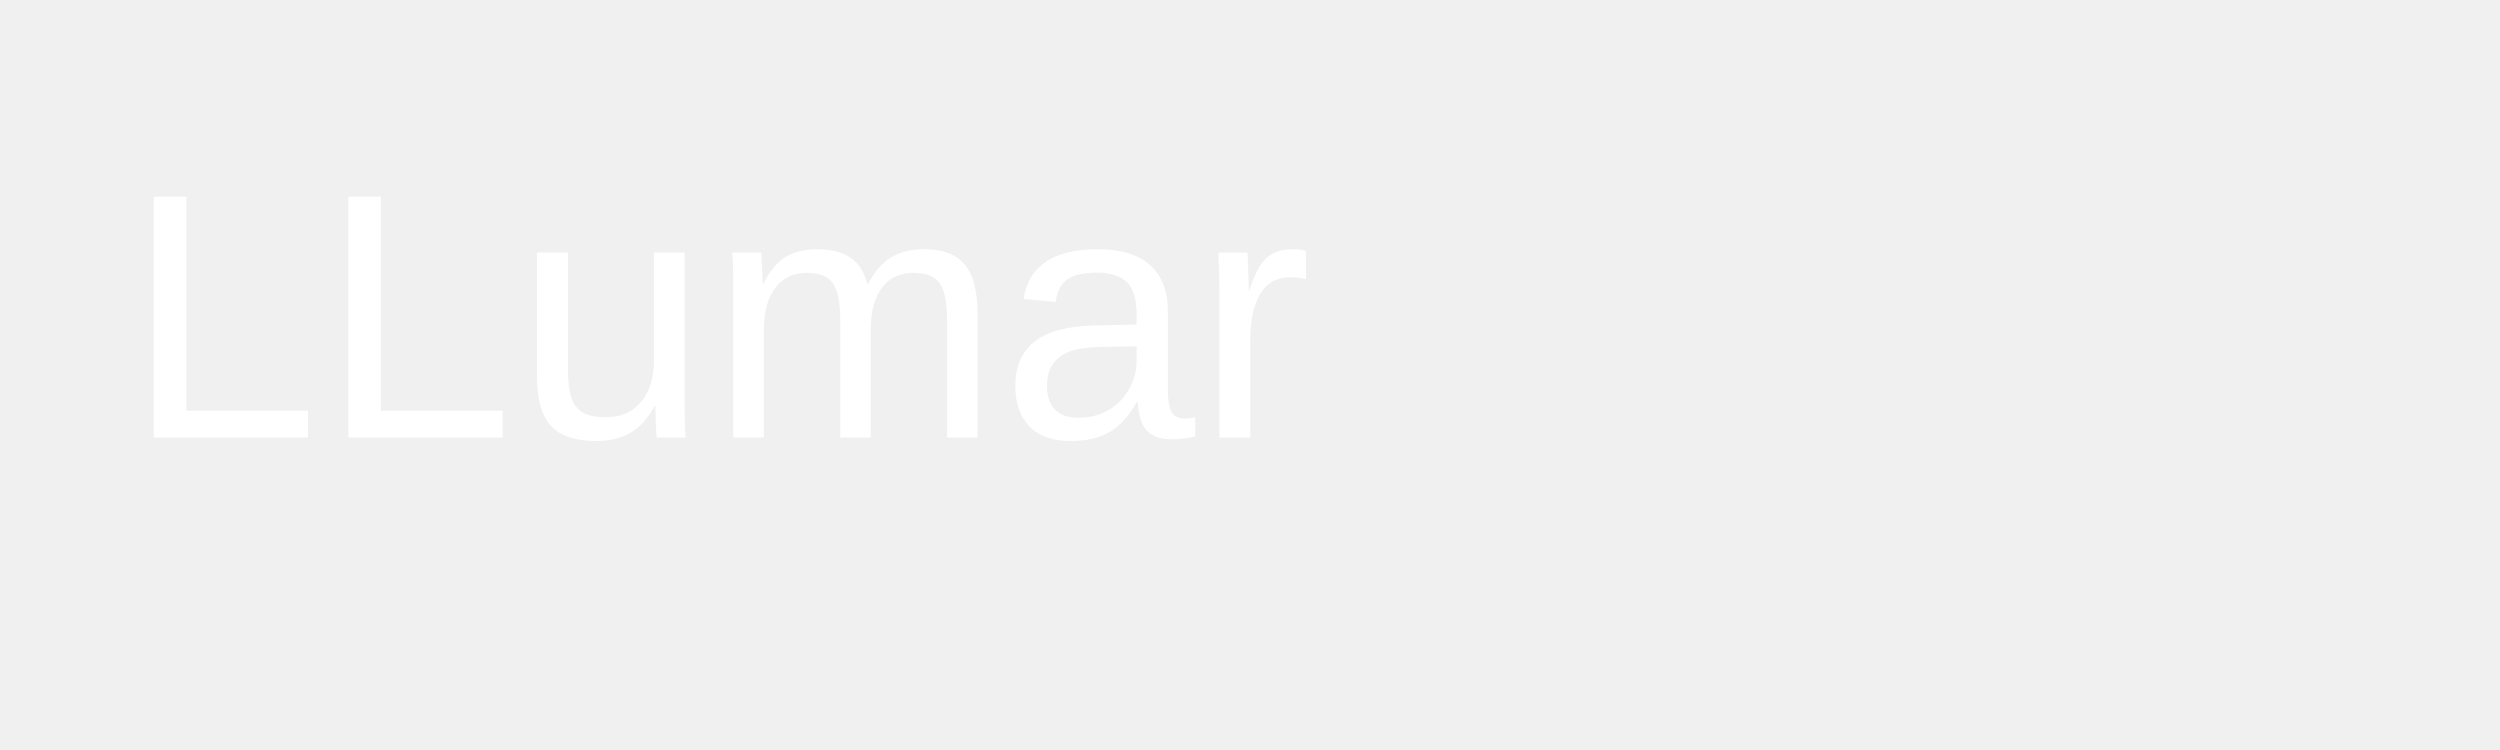
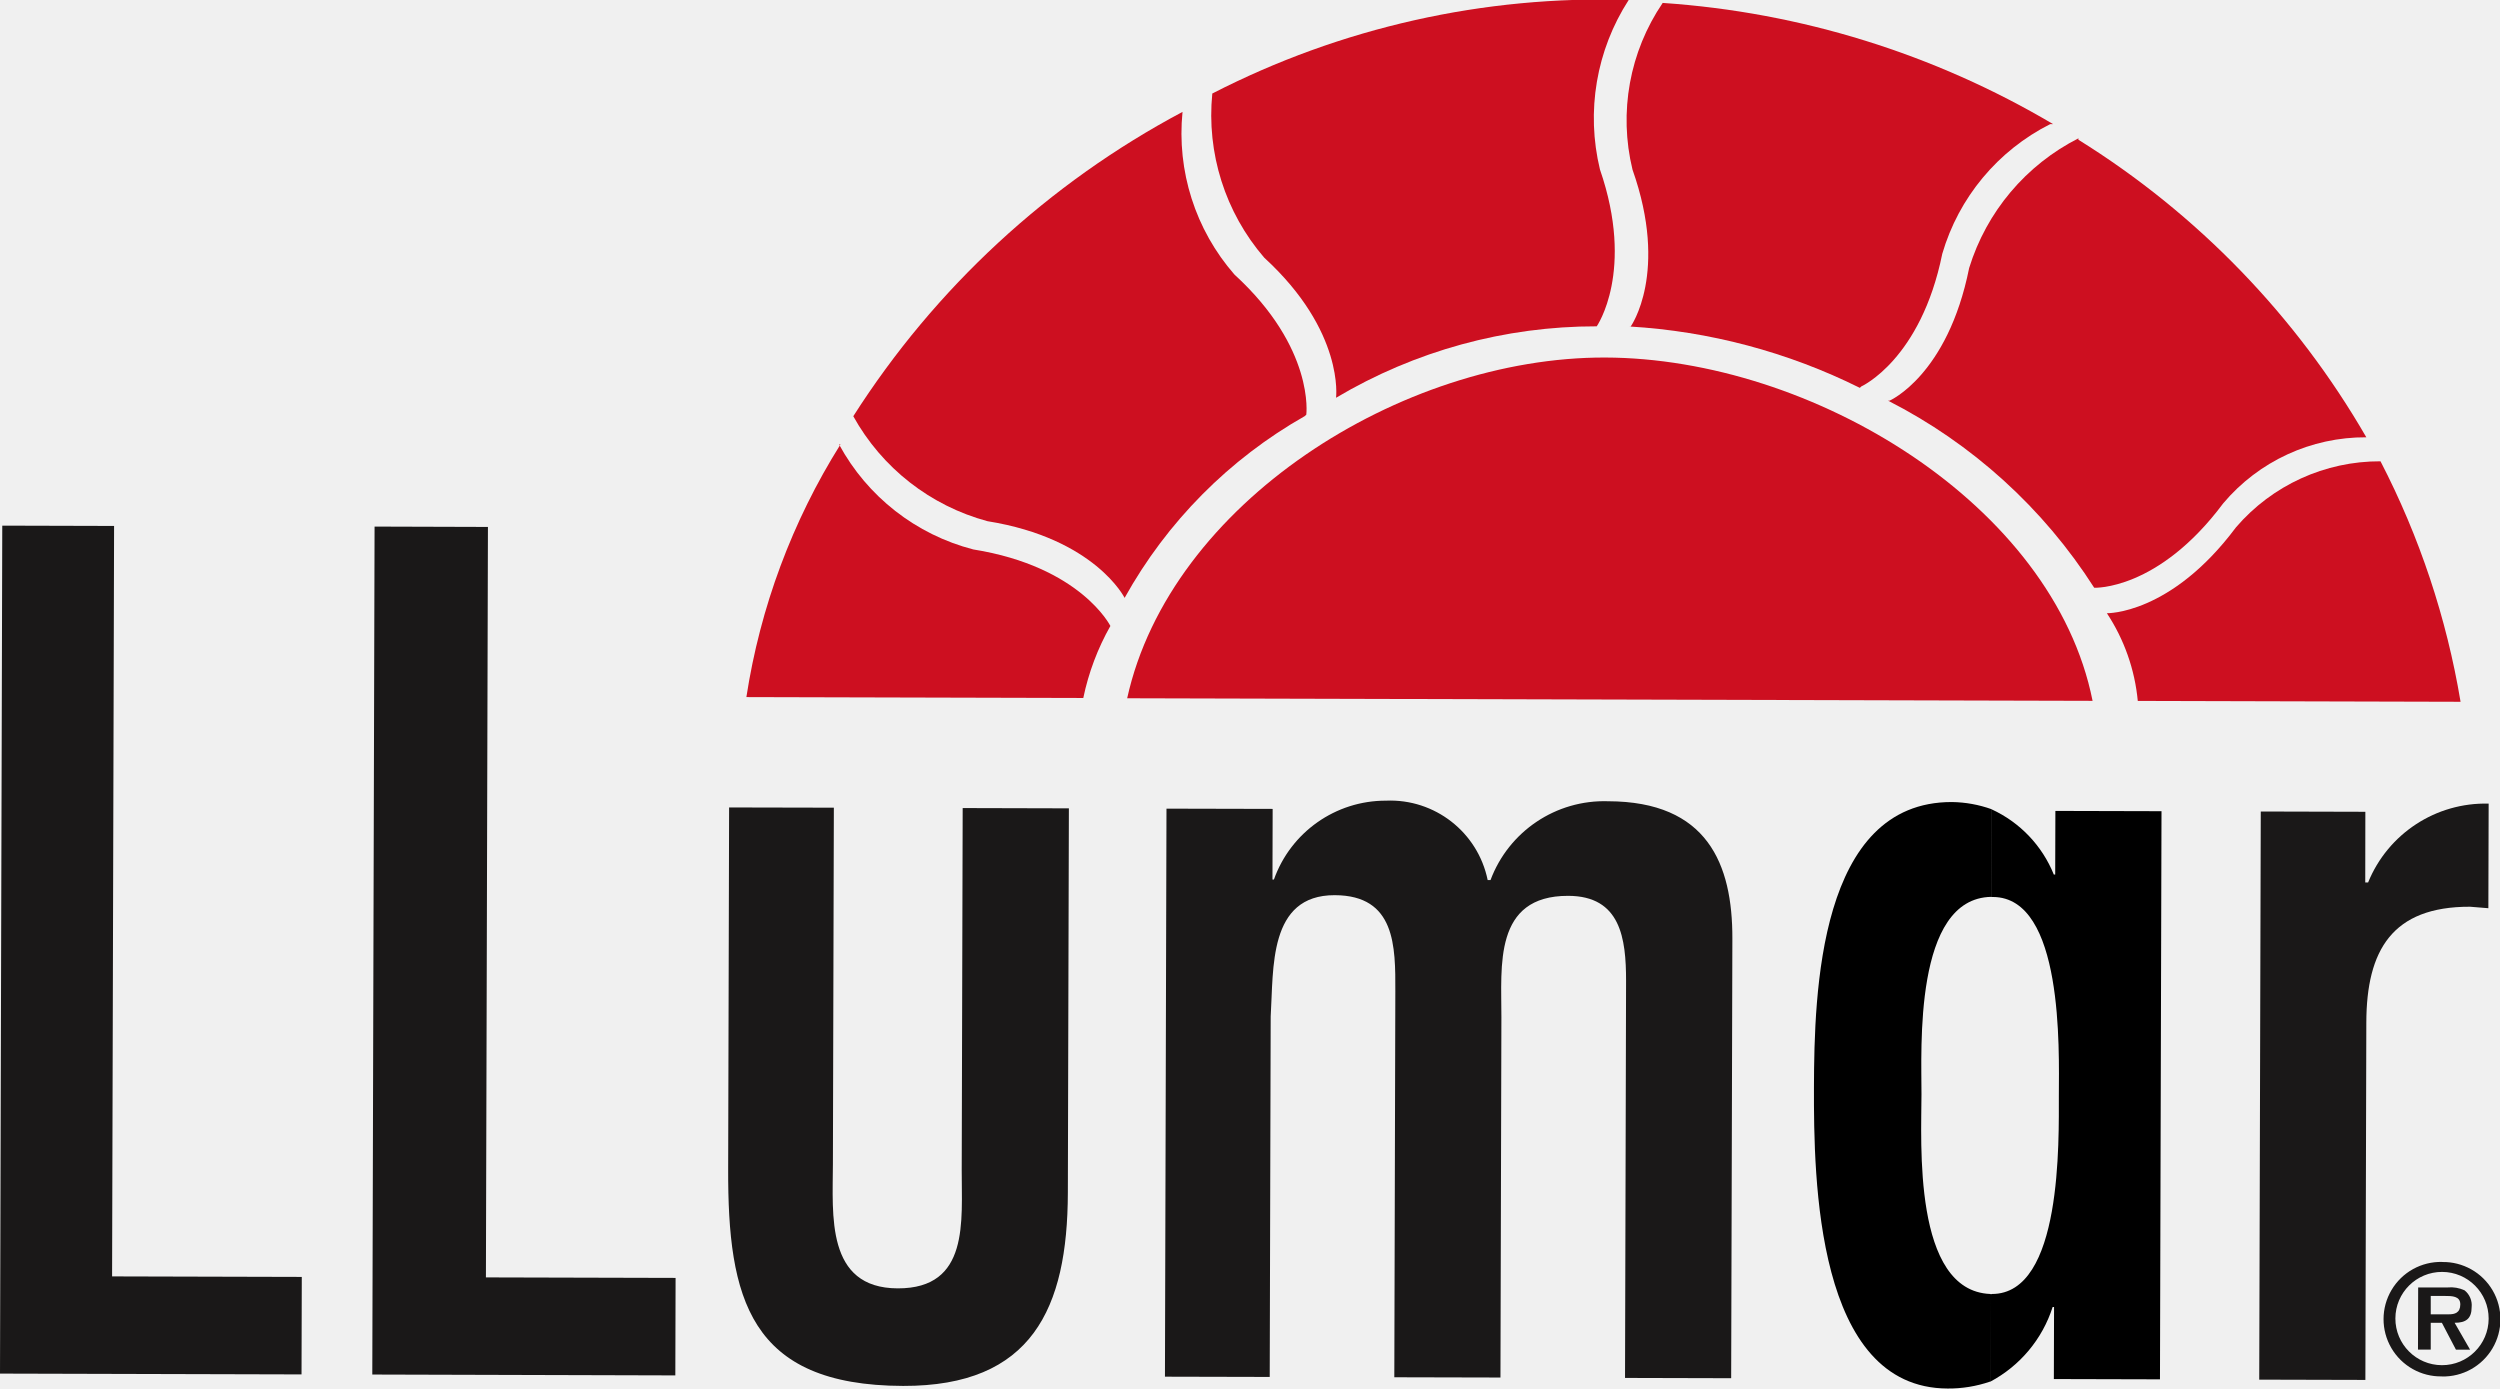
- <svg xmlns="http://www.w3.org/2000/svg" width="200" height="60">
-   <rect width="100%" height="100%" fill="none" />
-   <text x="10" y="35" font-size="28" fill="white" font-family="Arial">LLumar</text>
+ <svg xmlns="http://www.w3.org/2000/svg" id="Llumar_Logo" data-name="Llumar Logo" width="98" height="54.437" viewBox="0 0 98 54.437">
+   <path id="Path_1" data-name="Path 1" d="M30.078,66.622,30,96.04l7.436.02-.01,3.822L25.606,99.85l.089-33.24Z" transform="translate(-25.606 -46.005)" fill="#1a1818" />
+   <path id="Path_2" data-name="Path 2" d="M49.6,66.674l-.079,29.418,7.435.02-.01,3.822L45.067,99.9l.089-33.24Z" transform="translate(-30.473 -46.018)" fill="#1a1818" />
+   <path id="Path_3" data-name="Path 3" d="M67.812,81.35l-.037,13.96c-.005,1.995-.289,4.874,2.54,4.883s2.5-2.653,2.509-4.646l.038-14.182,4.163.011-.04,15.07c-.012,4.542-1.408,7.585-6.458,7.571-6.047-.016-6.871-3.451-6.858-8.494l.037-14.182Z" transform="translate(-35.125 -49.689)" fill="#1a1818" />
+   <path id="Path_4" data-name="Path 4" d="M90.717,84.078h.057a4.65,4.65,0,0,1,4.391-3.091A3.9,3.9,0,0,1,99.153,84.1h.111a4.759,4.759,0,0,1,4.612-3.09c3.885.01,4.877,2.451,4.869,5.387l-.047,17.23-4.161-.011.041-15.568c0-1.662-.212-3.324-2.266-3.33-2.94-.008-2.616,2.763-2.621,4.758L99.654,103.6l-4.161-.01.04-15.124c.005-1.774.01-3.768-2.376-3.774-2.608-.007-2.393,2.874-2.51,4.758l-.038,14.127-4.107-.01L86.562,81.3l4.162.01Z" transform="translate(-40.836 -49.601)" fill="#1a1818" />
+   <path id="Path_5" data-name="Path 5" d="M127.4,100.35h-.056l-.009,3.435a5.062,5.062,0,0,0,2.451-2.931h.055l-.008,2.825,4.16.011.06-22.271-4.16-.011-.007,2.493h-.055a4.782,4.782,0,0,0-2.436-2.555l-.009,3.436h.056c2.775.007,2.592,5.99,2.587,7.762s.146,7.812-2.629,7.8m-.056,0c-3.051-.119-2.7-5.99-2.7-7.819.005-1.773-.312-7.7,2.739-7.748l.009-3.436a4.807,4.807,0,0,0-1.552-.281c-5.215-.014-5.4,7.465-5.411,11.177-.01,3.6.079,11.8,5.24,11.813a5,5,0,0,0,1.664-.271Z" transform="translate(-49.322 -49.62)" />
+   <path id="Path_6" data-name="Path 6" d="M147.858,84.231h.112a4.96,4.96,0,0,1,4.725-3.09l-.011,4.1-.719-.058c-3.054-.008-4.057,1.708-4.065,4.532l-.037,14.017-4.161-.011.06-22.271,4.1.011Z" transform="translate(-55.14 -49.639)" fill="#1a1818" />
+   <path id="Path_7" data-name="Path 7" d="M152.491,109.147h0v.443a2.244,2.244,0,1,0,.012-4.487v.388a1.828,1.828,0,1,1-.01,3.656m0-1.661v-.333h.279c.221,0,.442-.055.443-.388s-.333-.331-.61-.332h-.11V106.1h.222a1.281,1.281,0,0,1,.665.113.745.745,0,0,1,.277.664c0,.445-.224.61-.667.608l.606,1.054h-.554Zm0,1.661a1.828,1.828,0,1,1,.01-3.656V105.1a2.244,2.244,0,1,0-.012,4.487Zm.008-3.047v.333h-.445v.72h.445v.333h-.445l0,1.051h-.5l.007-2.437Z" transform="translate(-56.771 -55.632)" fill="#1a1818" />
+   <path id="Path_8" data-name="Path 8" d="M122.37,71.28c-1.533-7.7-11-13.436-19.108-13.458-7.99-.021-17.05,5.716-18.736,13.357Z" transform="translate(-40.341 -43.807)" fill="#cd0f20" />
+   <path id="Path_9" data-name="Path 9" d="M140.8,65.835a7.43,7.43,0,0,1,5.666-2.589,31.945,31.945,0,0,1,3.138,9.427l-12.653-.034a7.522,7.522,0,0,0-1.211-3.438s2.5.062,5.06-3.366" transform="translate(-53.15 -45.163)" fill="#cd0f20" />
+   <path id="Path_10" data-name="Path 10" d="M131.766,46.363a8.513,8.513,0,0,0-4.286,5.085c-.843,4.209-3.12,5.2-3.12,5.2H124.3a20.781,20.781,0,0,1,8.082,7.334s2.5.118,5.057-3.309a7.282,7.282,0,0,1,5.61-2.589,33.417,33.417,0,0,0-11.288-11.665Z" transform="translate(-50.289 -40.942)" fill="#cd0f20" />
+   <path id="Path_11" data-name="Path 11" d="M112.039,39.287a8.184,8.184,0,0,0-1.183,6.534c1.432,4.048-.07,6.149-.07,6.149h-.057a23.378,23.378,0,0,1,9.039,2.406l.056-.055s2.333-1.046,3.175-5.2a8.3,8.3,0,0,1,4.232-5.084h.112a34.622,34.622,0,0,0-15.3-4.75" transform="translate(-46.862 -39.172)" fill="#cd0f20" />
+   <path id="Path_12" data-name="Path 12" d="M93.814,54.727s.34-2.6-2.816-5.493A8.565,8.565,0,0,1,88.963,42.8a33.35,33.35,0,0,1,16.323-3.668,8.541,8.541,0,0,0-1.127,6.645c1.377,3.993-.126,6.149-.126,6.149a19.938,19.938,0,0,0-10.218,2.8" transform="translate(-41.441 -39.134)" fill="#cd0f20" />
+   <path id="Path_13" data-name="Path 13" d="M80.846,64.034s-1.16-2.33-5.375-3.006a8.562,8.562,0,0,1-5.261-4.115,34.532,34.532,0,0,1,12.906-11.93,8.417,8.417,0,0,0,2.035,6.376c3.156,2.889,2.817,5.492,2.817,5.492l-.056.055a18.549,18.549,0,0,0-7.066,7.128" transform="translate(-36.761 -40.597)" fill="#cd0f20" />
+   <path id="Path_14" data-name="Path 14" d="M68.255,62.369a8.369,8.369,0,0,0,5.26,4.114c4.216.675,5.375,3,5.375,3a9.761,9.761,0,0,0-1.062,2.823l-13.207-.035a26.116,26.116,0,0,1,3.69-9.907Z" transform="translate(-35.363 -44.945)" fill="#cd0f20" />
</svg>
